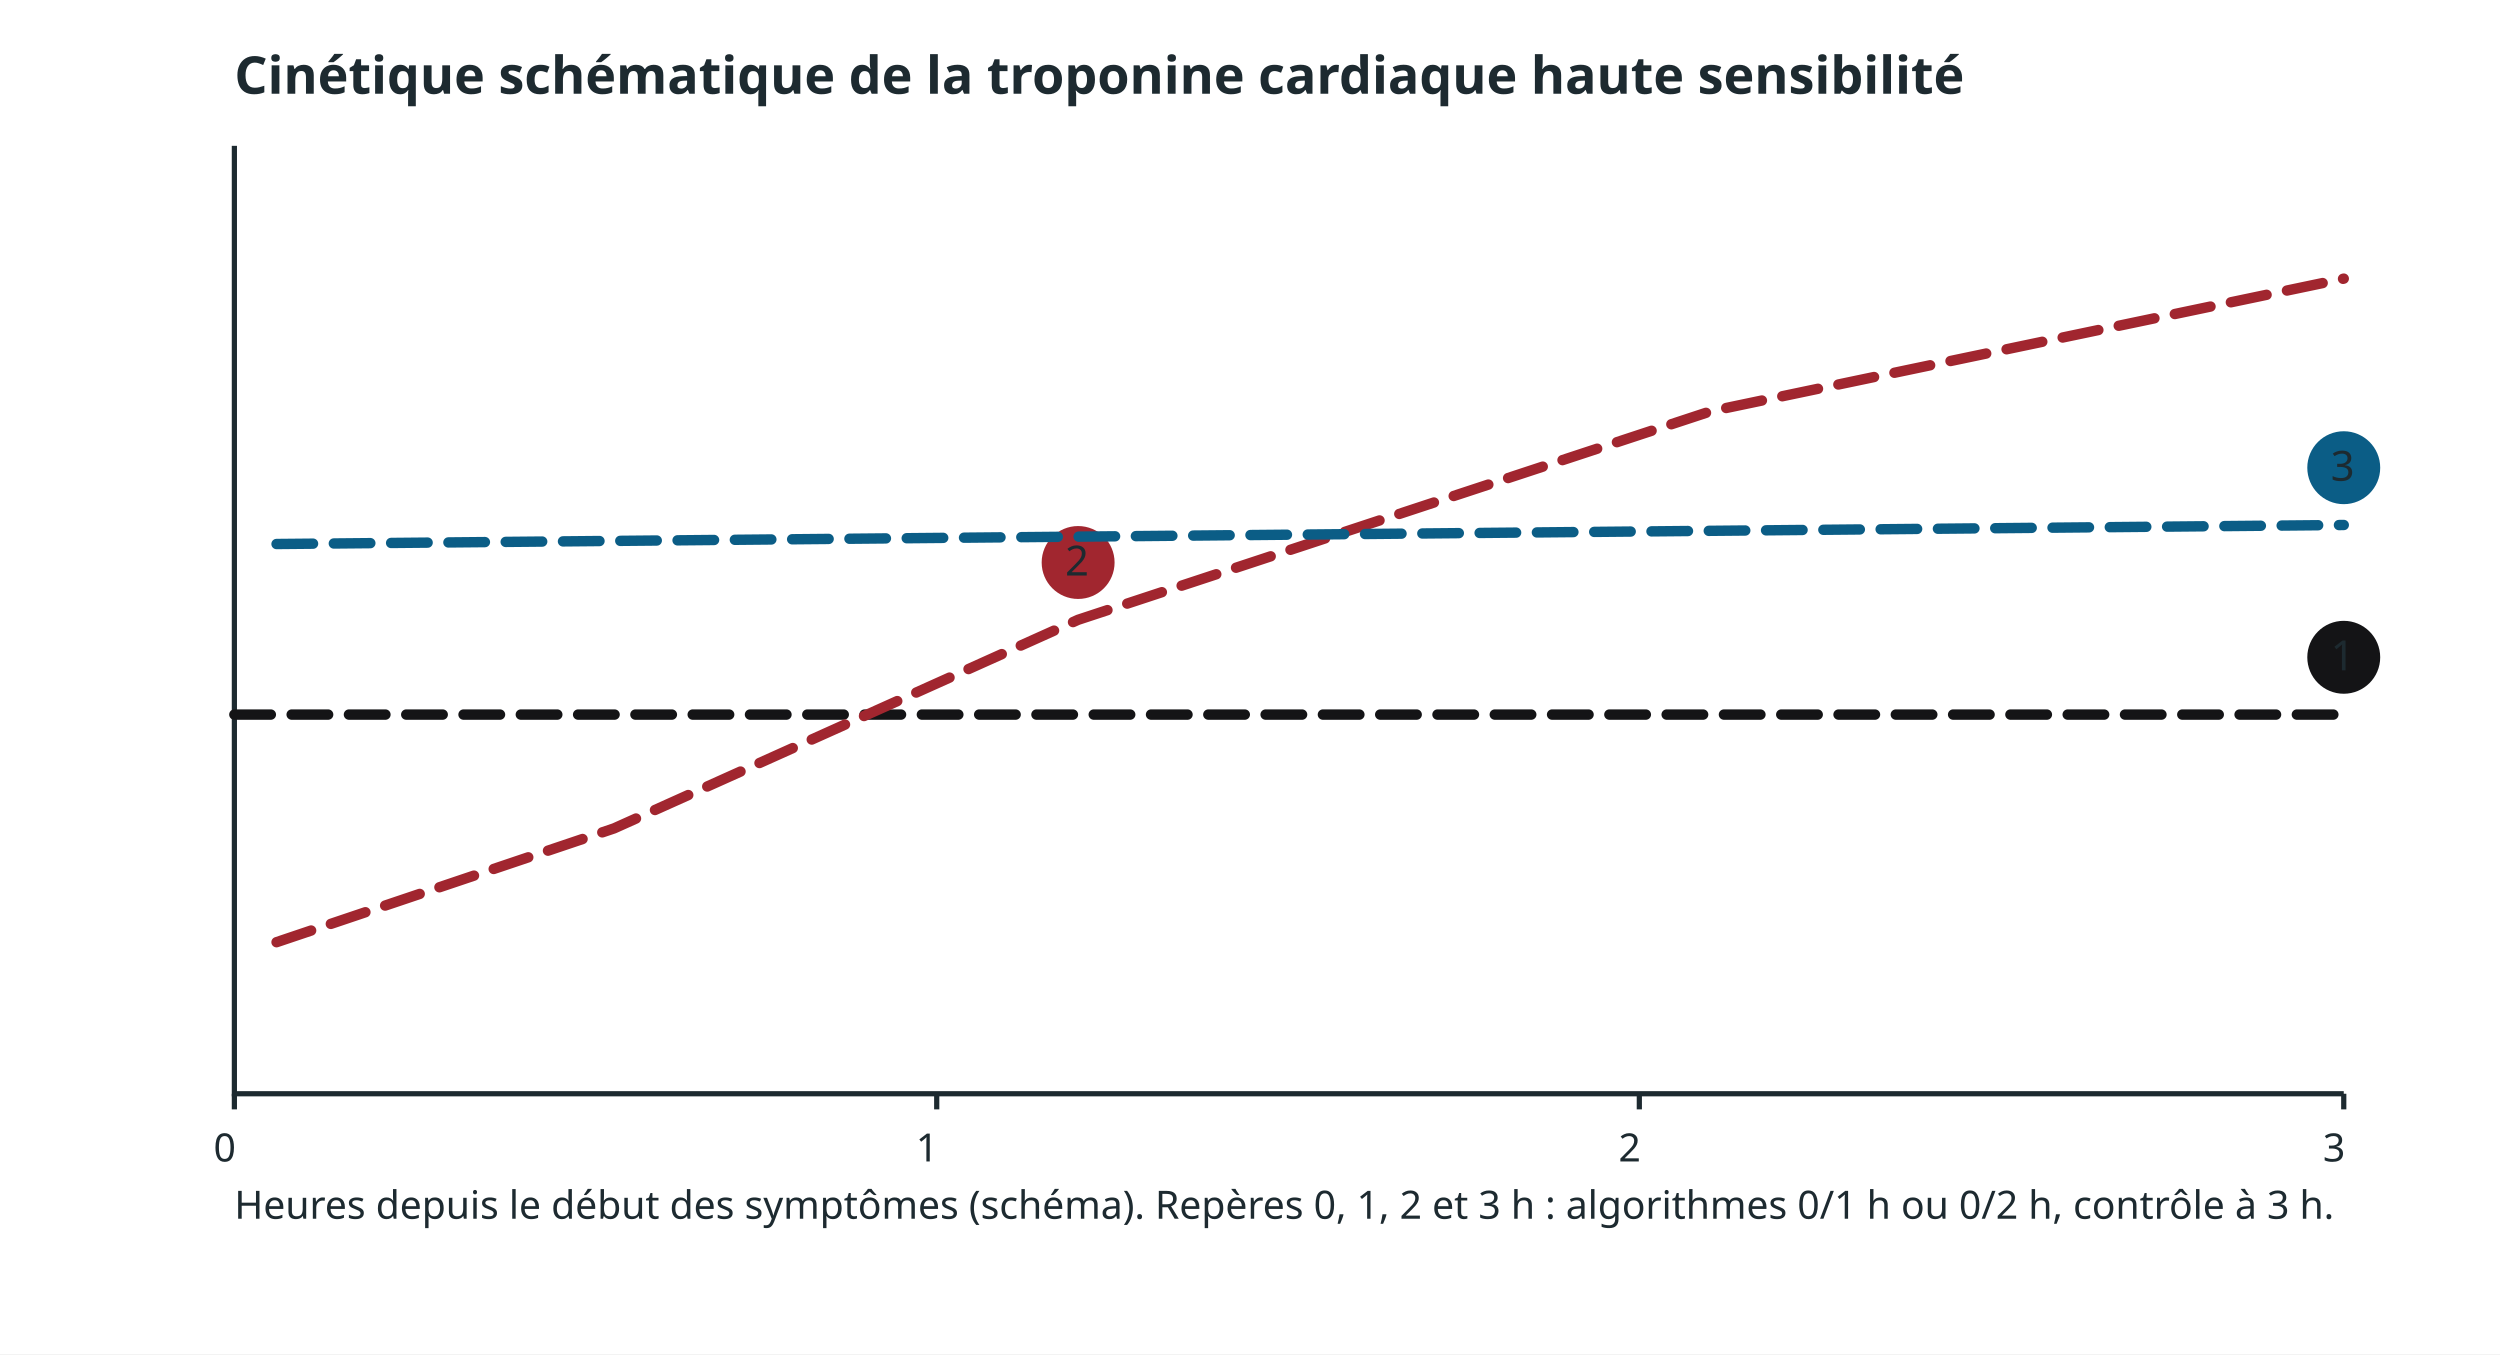
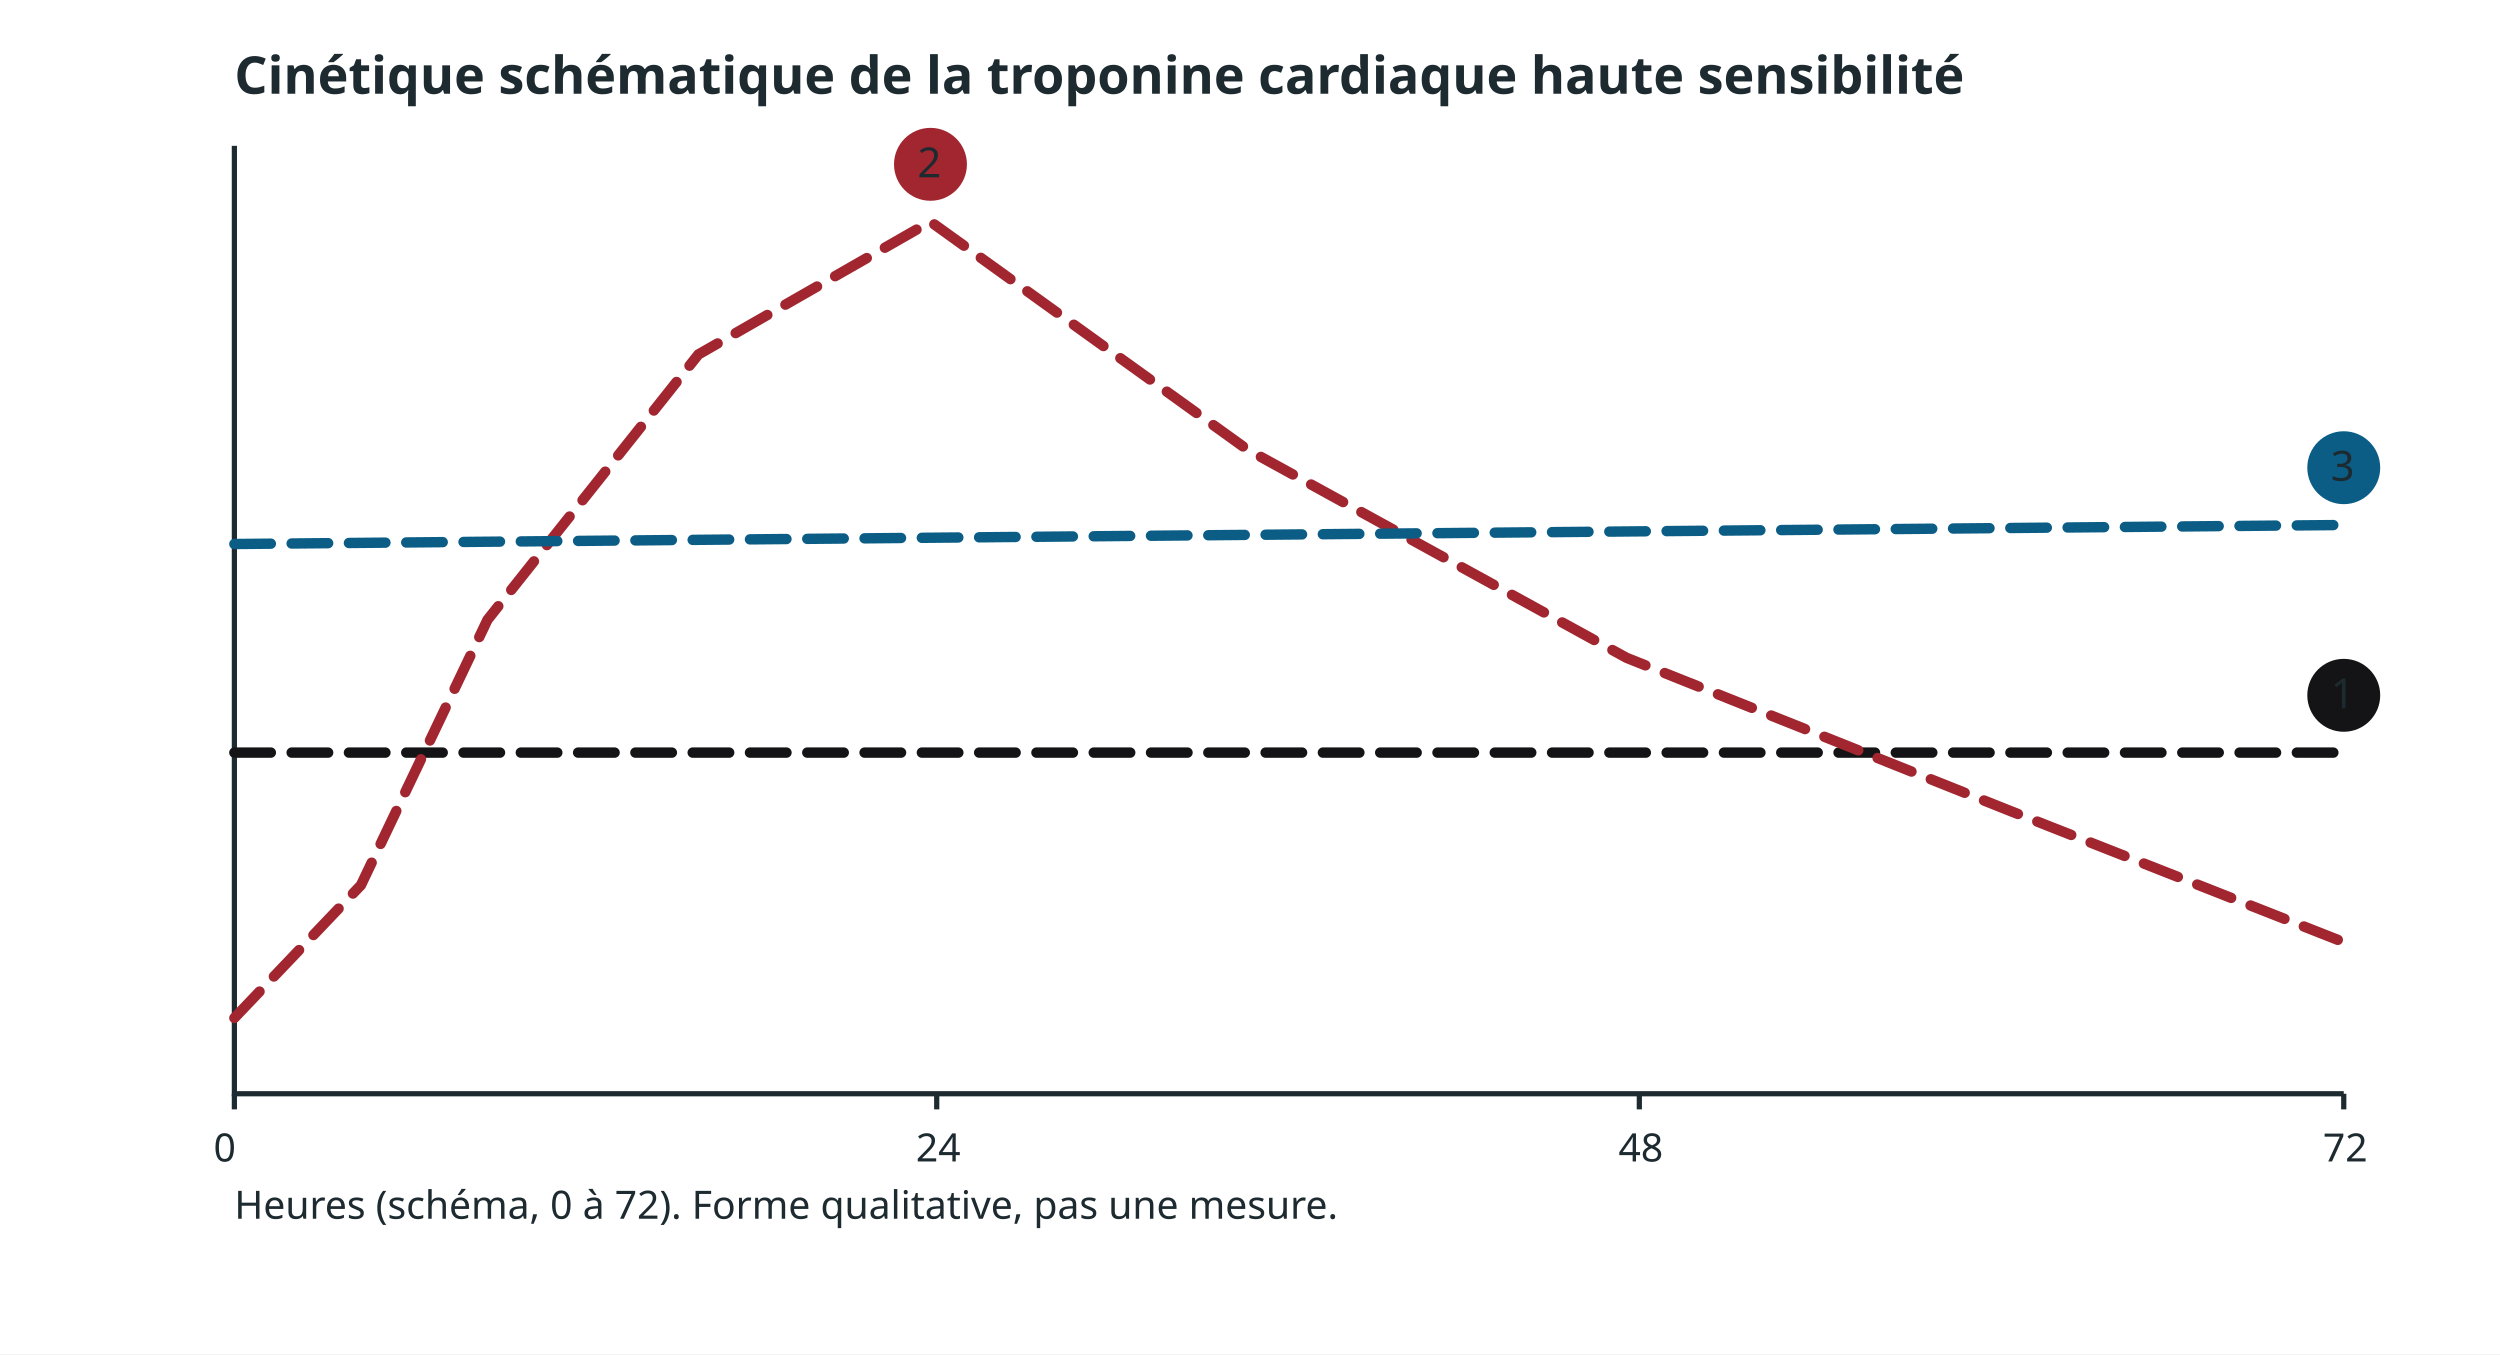
<svg xmlns="http://www.w3.org/2000/svg" viewBox="0 0 960 520" role="img">
  <style>text{font-family:"Atkinson Hyperlegible",Verdana,sans-serif;fill:#1d2a30}</style>
  <rect width="960" height="520" fill="#ffffff" />
  <text x="90" y="36" font-size="20" font-weight="700" fill="#14303b">Cinétique schématique de la troponine cardiaque haute sensibilité</text>
  <polyline points="90,56 90,420 900,420" fill="none" stroke="#1d2a30" stroke-width="2" />
  <line x1="90.0" y1="420" x2="90.0" y2="426" stroke="#1d2a30" stroke-width="2" />
  <text x="82.0" y="446" font-size="15">0</text>
  <line x1="359.7" y1="420" x2="359.7" y2="426" stroke="#1d2a30" stroke-width="2" />
-   <text x="351.7" y="446" font-size="15">1</text>
+   <text x="351.7" y="446" font-size="15">24</text>
  <line x1="629.5" y1="420" x2="629.5" y2="426" stroke="#1d2a30" stroke-width="2" />
-   <text x="621.5" y="446" font-size="15">2</text>
+   <text x="621.5" y="446" font-size="15">48</text>
  <line x1="900.0" y1="420" x2="900.0" y2="426" stroke="#1d2a30" stroke-width="2" />
-   <text x="892.0" y="446" font-size="15">3</text>
-   <text x="90" y="468" font-size="15" fill="#4f5f66">Heures depuis le début des symptômes (schéma). Repères 0, 1, 2 et 3 h : algorithmes 0/1 h ou 0/2 h, contrôle à 3 h.</text>
-   <polyline points="90.0,274.4 900.0,274.4" fill="none" stroke="#141416" stroke-width="4" stroke-dasharray="14 8" stroke-linecap="round" />
-   <circle cx="900.0" cy="252.4" r="14" fill="#141416" />
-   <text x="895.0" y="257.4" font-size="16" fill="#ffffff">1</text>
-   <polyline points="106.2,361.8 235.8,318.1 414.0,238.0 657.0,157.9 900.0,107.0" fill="none" stroke="#a1262f" stroke-width="4" stroke-dasharray="14 8" stroke-linecap="round" />
-   <circle cx="414.0" cy="216.0" r="14" fill="#a1262f" />
-   <text x="409.0" y="221.0" font-size="16" fill="#ffffff">2</text>
-   <polyline points="106.2,208.9 900.0,201.6" fill="none" stroke="#0b5d86" stroke-width="4" stroke-dasharray="14 8" stroke-linecap="round" />
+   <text x="892.0" y="446" font-size="15">72</text>
+   <text x="90" y="468" font-size="15" fill="#4f5f66">Heures (schéma, 0 à 72). Forme qualitative, pas une mesure.</text>
+   <polyline points="90.0,289.0 900.0,289.0" fill="none" stroke="#141416" stroke-width="4" stroke-dasharray="14 8" stroke-linecap="round" />
+   <circle cx="900.0" cy="267.0" r="14" fill="#141416" />
+   <text x="895.0" y="272.0" font-size="16" fill="#ffffff">1</text>
+   <polyline points="90.0,390.9 138.6,339.9 187.2,238.0 268.2,136.1 357.3,85.1 478.8,172.5 624.6,252.6 770.4,310.8 900.0,361.8" fill="none" stroke="#a1262f" stroke-width="4" stroke-dasharray="14 8" stroke-linecap="round" />
+   <circle cx="357.3" cy="63.1" r="14" fill="#a1262f" />
+   <text x="352.3" y="68.1" font-size="16" fill="#ffffff">2</text>
+   <polyline points="90.0,208.9 900.0,201.6" fill="none" stroke="#0b5d86" stroke-width="4" stroke-dasharray="14 8" stroke-linecap="round" />
  <circle cx="900.0" cy="179.6" r="14" fill="#0b5d86" />
  <text x="895.0" y="184.6" font-size="16" fill="#ffffff">3</text>
</svg>
